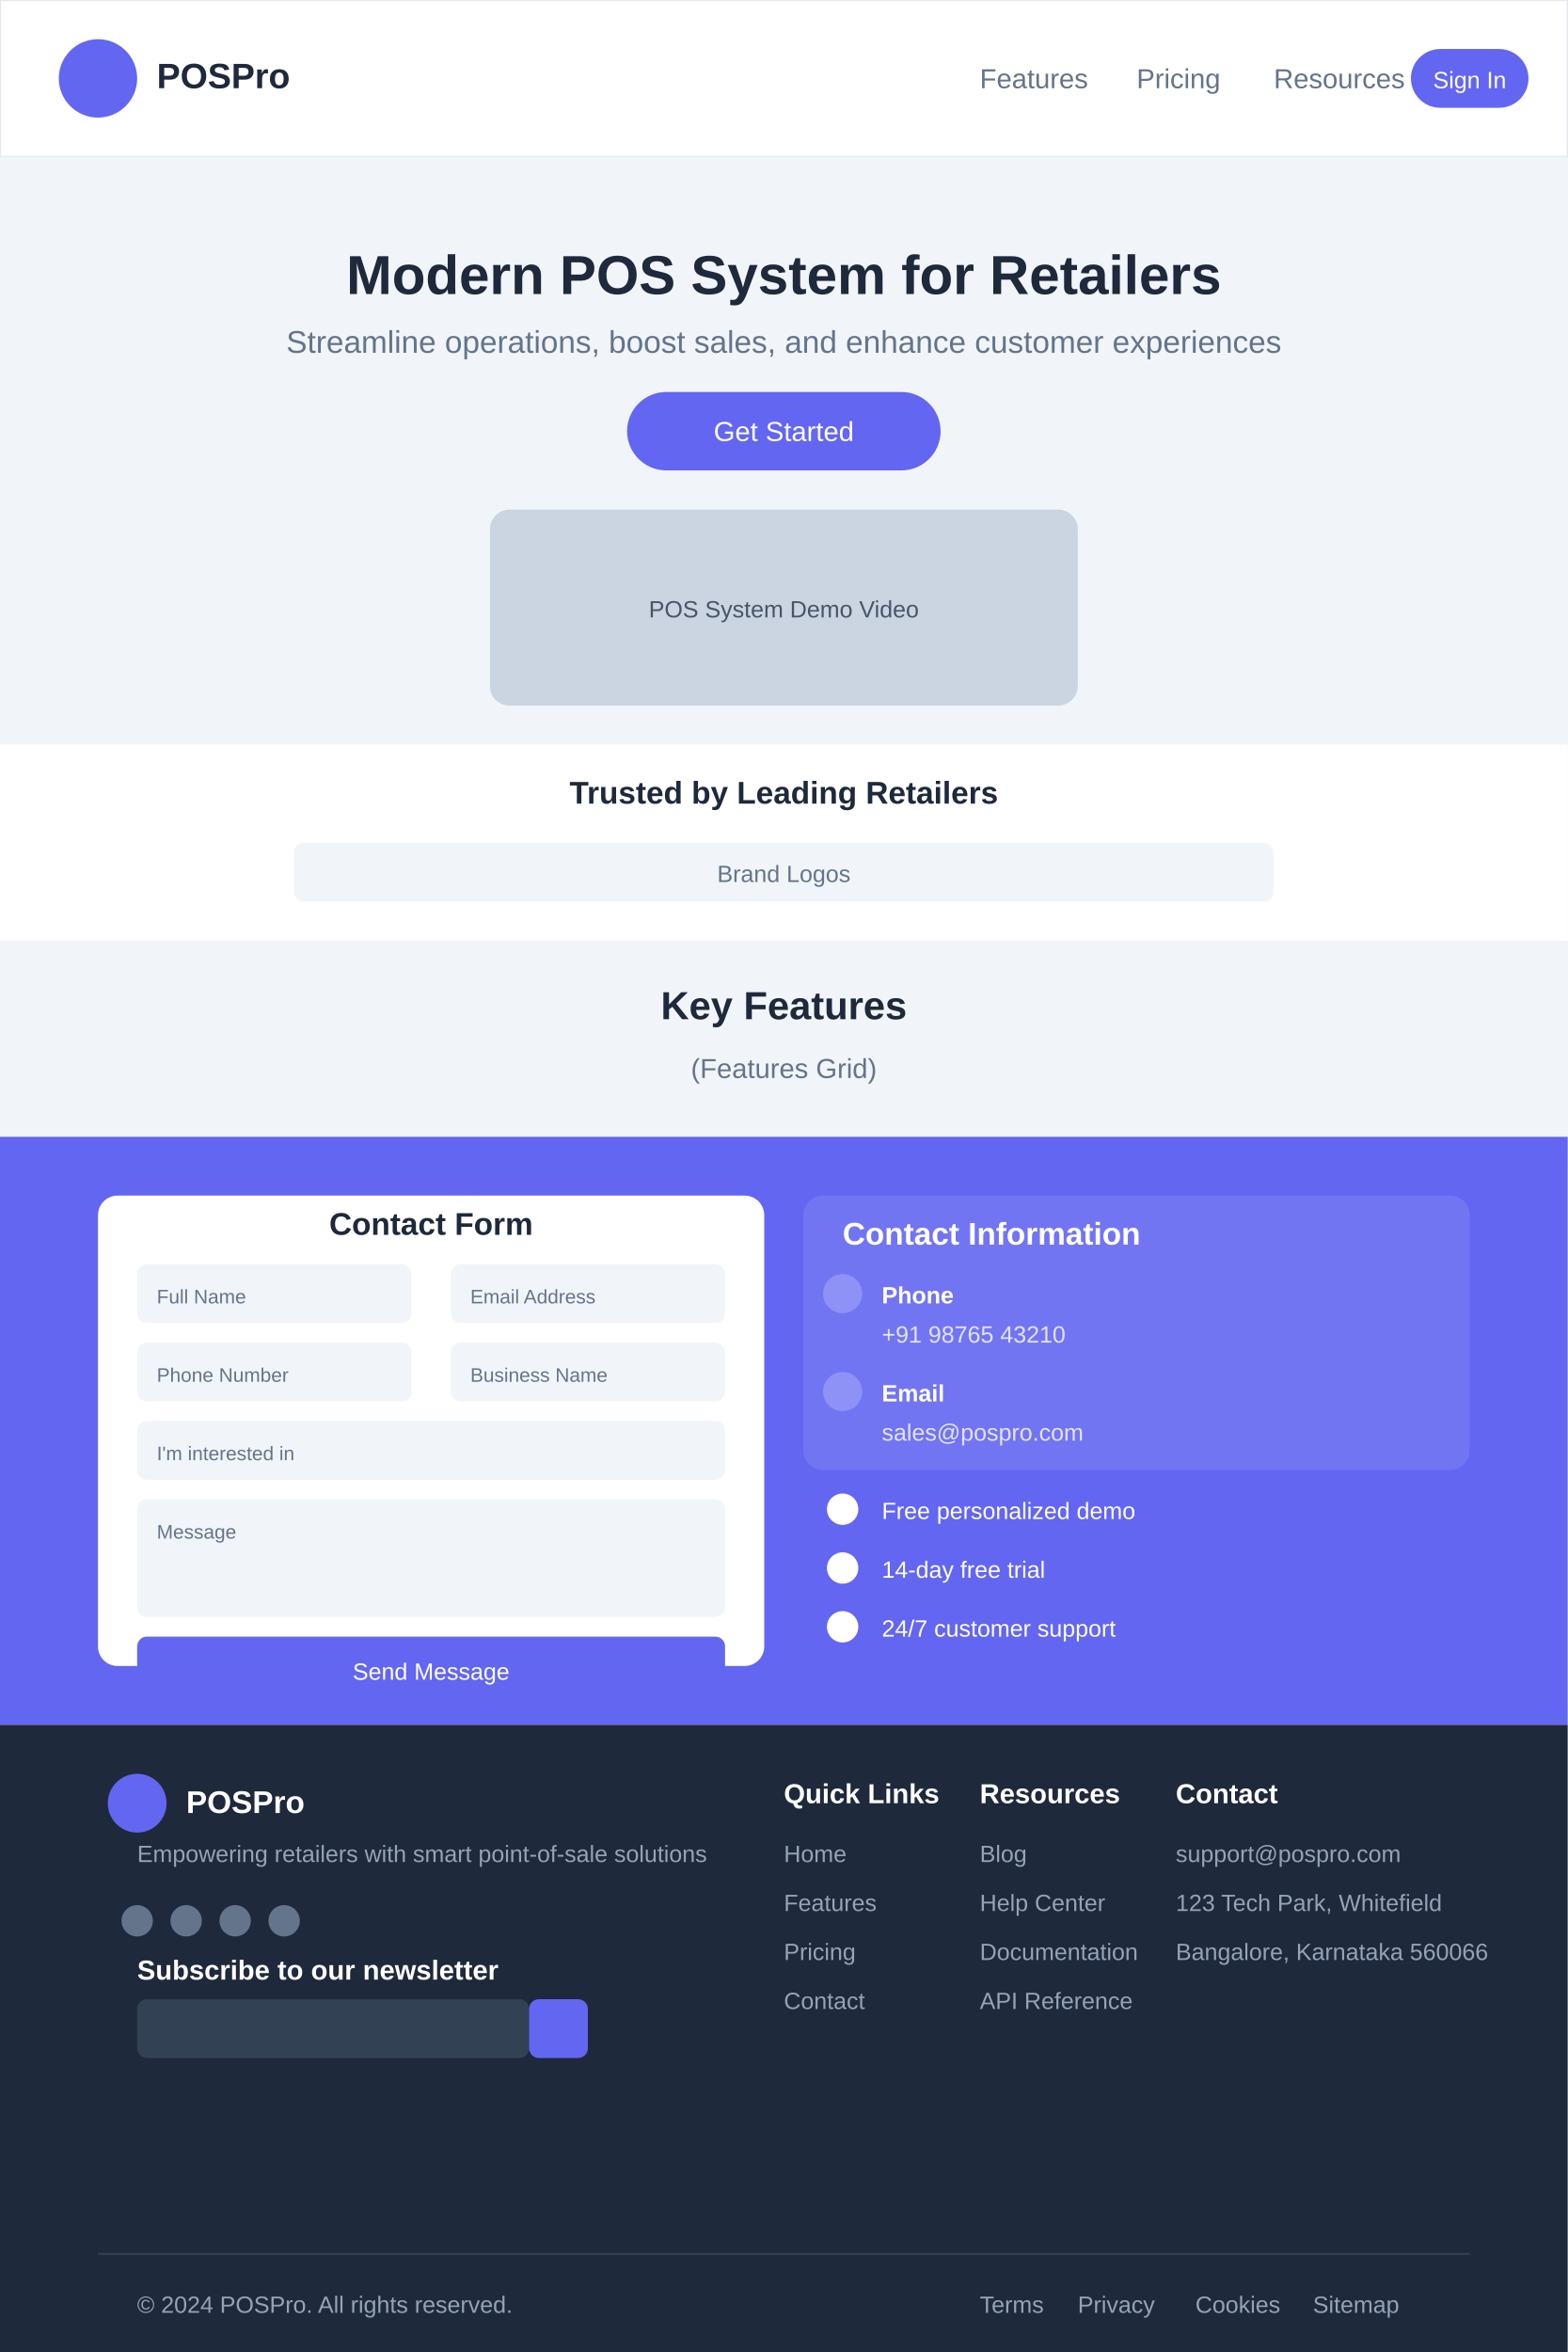
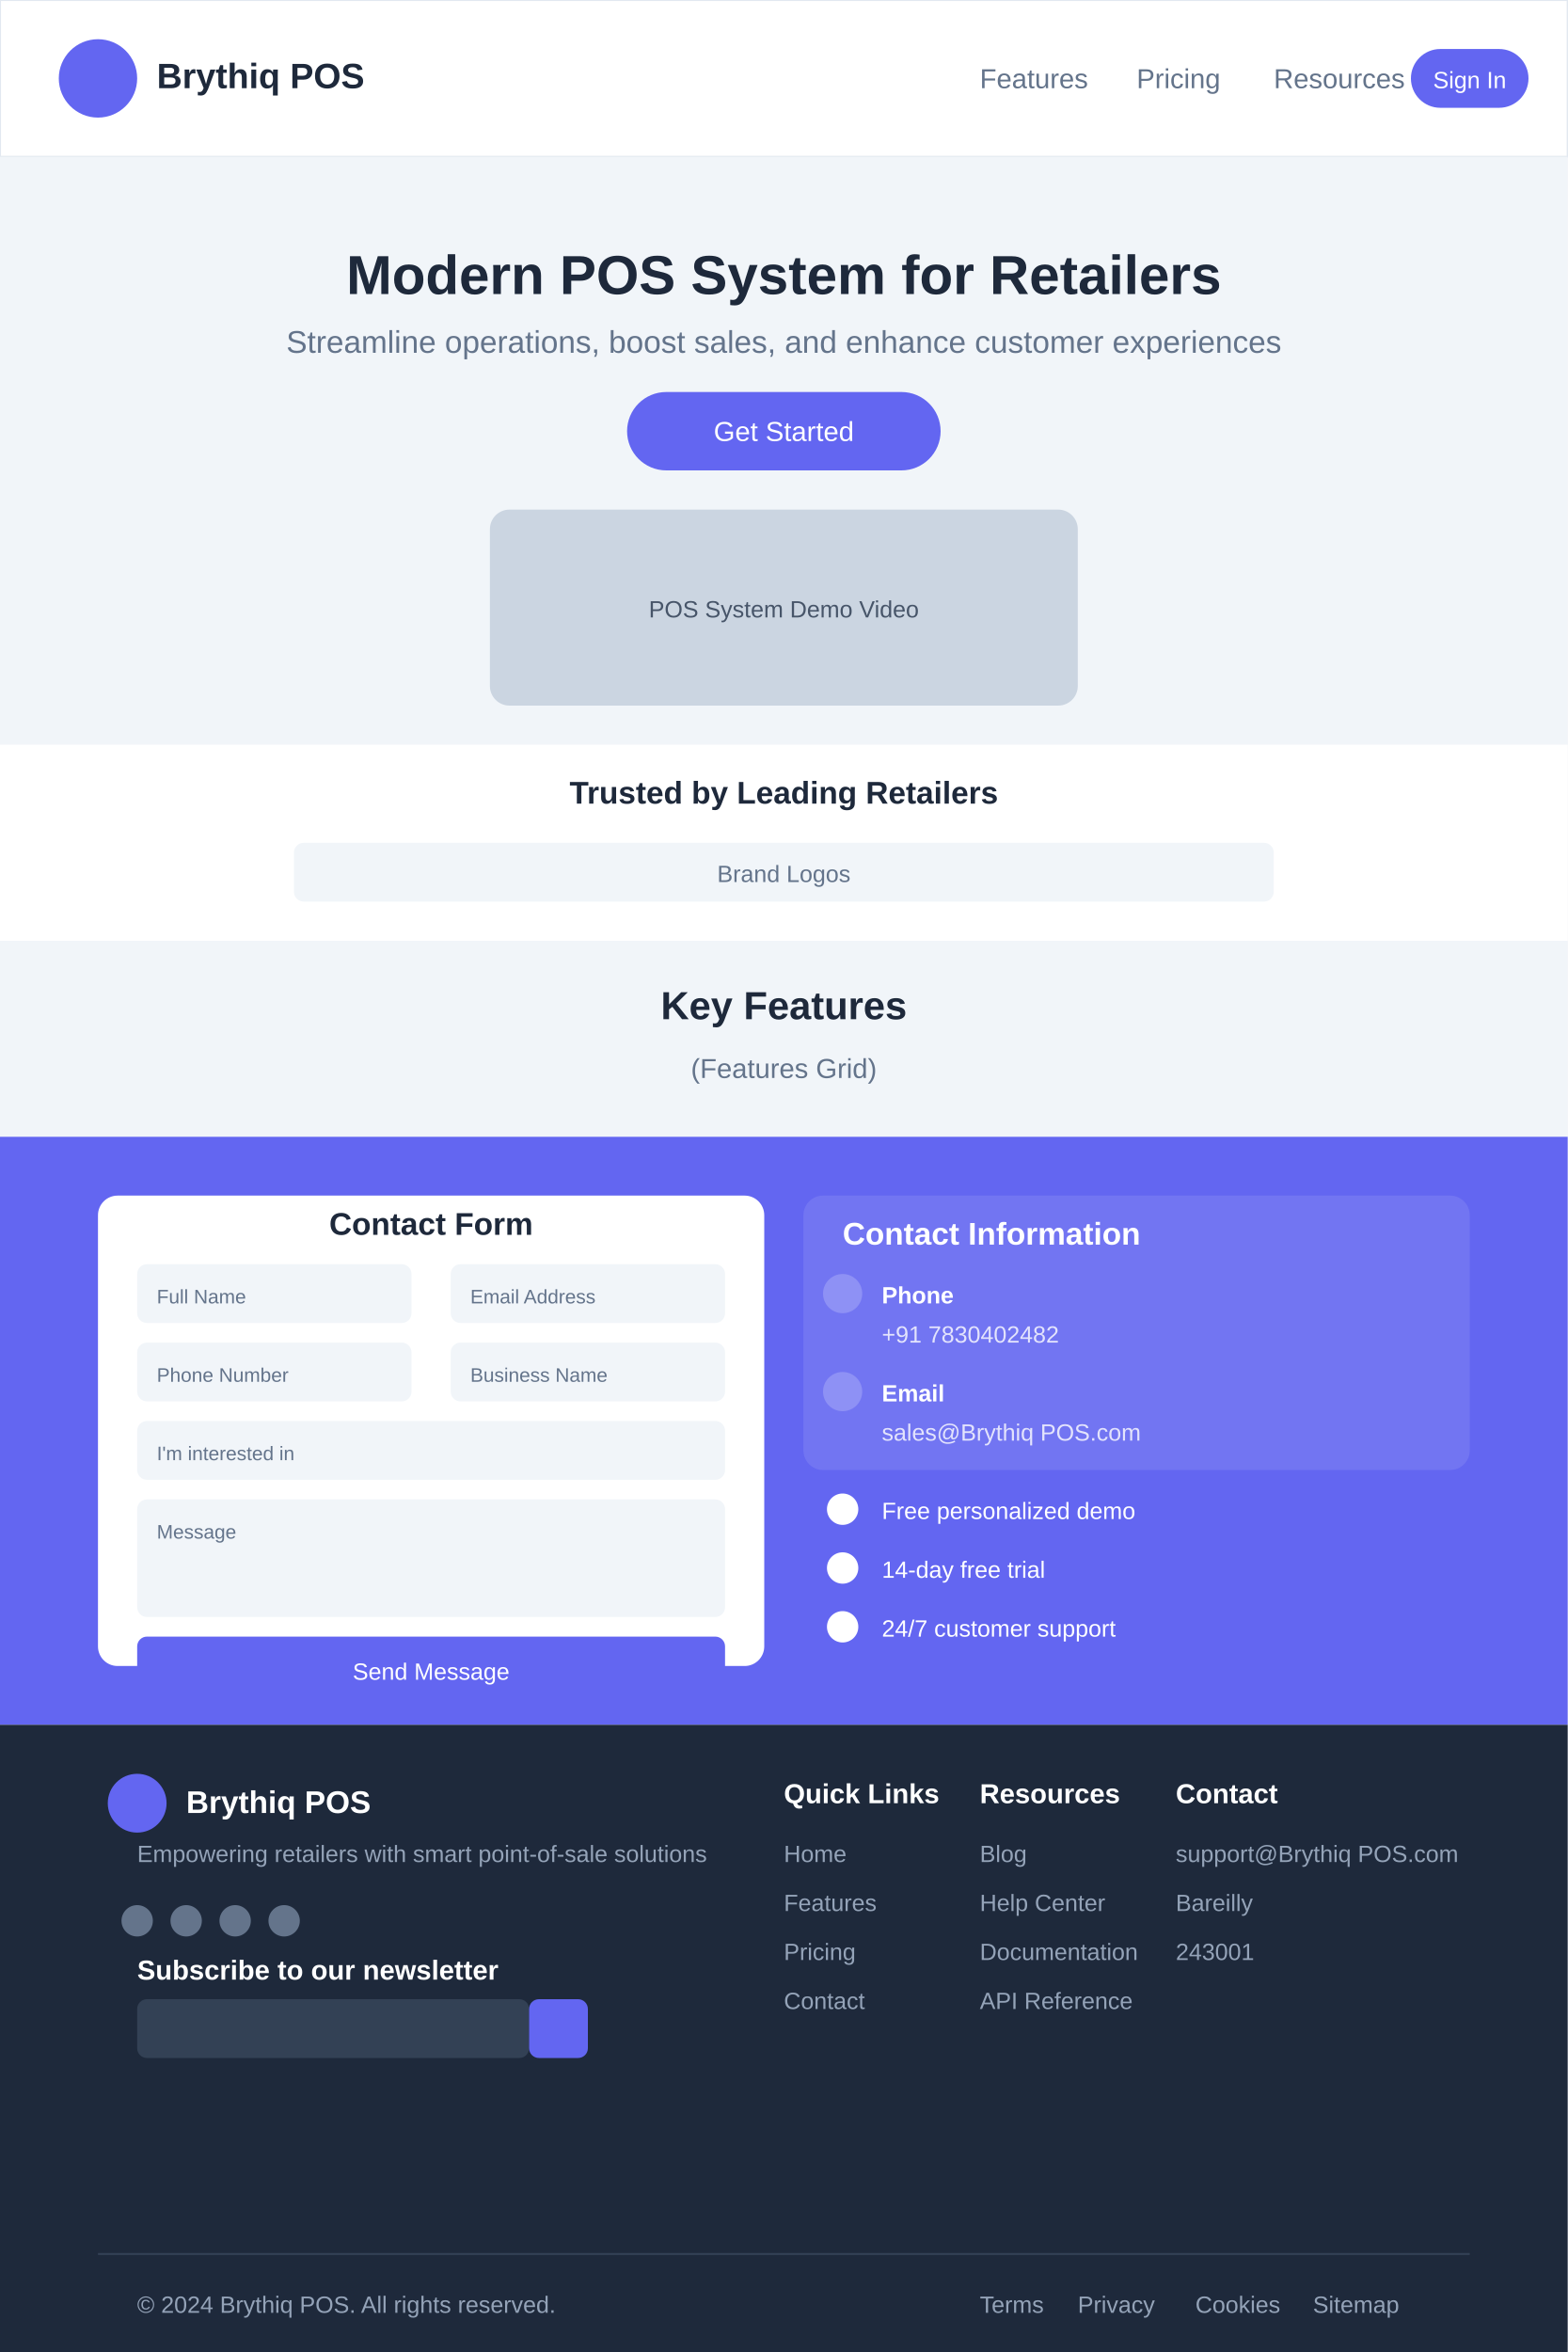
<svg xmlns="http://www.w3.org/2000/svg" width="800" height="1200" viewBox="0 0 800 1200">
  <rect width="800" height="1200" fill="#f8fafc" />
  <rect y="0" width="800" height="80" fill="#ffffff" stroke="#e2e8f0" stroke-width="1" />
  <circle cx="50" cy="40" r="20" fill="#6366f1" />
-   <text x="80" y="45" font-family="Arial" font-size="18" font-weight="bold" fill="#1e293b">POSPro</text>
+   <text x="80" y="45" font-family="Arial" font-size="18" font-weight="bold" fill="#1e293b">Brythiq POS</text>
  <text x="500" y="45" font-family="Arial" font-size="14" fill="#64748b">Features</text>
  <text x="580" y="45" font-family="Arial" font-size="14" fill="#64748b">Pricing</text>
  <text x="650" y="45" font-family="Arial" font-size="14" fill="#64748b">Resources</text>
  <rect x="720" y="25" width="60" height="30" rx="15" fill="#6366f1" />
  <text x="750" y="45" font-family="Arial" font-size="12" fill="white" text-anchor="middle">Sign In</text>
  <rect y="80" width="800" height="300" fill="#f1f5f9" />
  <text x="400" y="150" font-family="Arial" font-size="28" font-weight="bold" fill="#1e293b" text-anchor="middle">Modern POS System for Retailers</text>
  <text x="400" y="180" font-family="Arial" font-size="16" fill="#64748b" text-anchor="middle">Streamline operations, boost sales, and enhance customer experiences</text>
  <rect x="320" y="200" width="160" height="40" rx="20" fill="#6366f1" />
  <text x="400" y="225" font-family="Arial" font-size="14" fill="white" text-anchor="middle">Get Started</text>
  <rect x="250" y="260" width="300" height="100" rx="10" fill="#cbd5e1" />
  <text x="400" y="315" font-family="Arial" font-size="12" fill="#475569" text-anchor="middle">POS System Demo Video</text>
  <rect y="380" width="800" height="100" fill="#ffffff" />
  <text x="400" y="410" font-family="Arial" font-size="16" font-weight="bold" fill="#1e293b" text-anchor="middle">Trusted by Leading Retailers</text>
  <rect x="150" y="430" width="500" height="30" fill="#f1f5f9" rx="5" />
  <text x="400" y="450" font-family="Arial" font-size="12" fill="#64748b" text-anchor="middle">Brand Logos</text>
  <rect y="480" width="800" height="100" fill="#f1f5f9" />
  <text x="400" y="520" font-family="Arial" font-size="20" font-weight="bold" fill="#1e293b" text-anchor="middle">Key Features</text>
  <text x="400" y="550" font-family="Arial" font-size="14" fill="#64748b" text-anchor="middle">(Features Grid)</text>
  <rect y="580" width="800" height="300" fill="#6366f1" />
  <rect x="50" y="610" width="340" height="240" rx="10" fill="#ffffff" />
  <text x="220" y="630" font-family="Arial" font-size="16" font-weight="bold" fill="#1e293b" text-anchor="middle">Contact Form</text>
  <rect x="70" y="645" width="140" height="30" rx="5" fill="#f1f5f9" />
  <text x="80" y="665" font-family="Arial" font-size="10" fill="#64748b">Full Name</text>
  <rect x="230" y="645" width="140" height="30" rx="5" fill="#f1f5f9" />
  <text x="240" y="665" font-family="Arial" font-size="10" fill="#64748b">Email Address</text>
  <rect x="70" y="685" width="140" height="30" rx="5" fill="#f1f5f9" />
  <text x="80" y="705" font-family="Arial" font-size="10" fill="#64748b">Phone Number</text>
  <rect x="230" y="685" width="140" height="30" rx="5" fill="#f1f5f9" />
  <text x="240" y="705" font-family="Arial" font-size="10" fill="#64748b">Business Name</text>
  <rect x="70" y="725" width="300" height="30" rx="5" fill="#f1f5f9" />
  <text x="80" y="745" font-family="Arial" font-size="10" fill="#64748b">I'm interested in</text>
  <rect x="70" y="765" width="300" height="60" rx="5" fill="#f1f5f9" />
  <text x="80" y="785" font-family="Arial" font-size="10" fill="#64748b">Message</text>
  <rect x="70" y="835" width="300" height="35" rx="5" fill="#6366f1" />
  <text x="220" y="857" font-family="Arial" font-size="12" fill="white" text-anchor="middle">Send Message</text>
  <rect x="410" y="610" width="340" height="140" rx="10" fill="rgba(255,255,255,0.1)" />
  <text x="430" y="635" font-family="Arial" font-size="16" font-weight="bold" fill="white">Contact Information</text>
  <circle cx="430" cy="660" r="10" fill="rgba(255,255,255,0.2)" />
  <text x="450" y="665" font-family="Arial" font-size="12" fill="white" font-weight="bold">Phone</text>
-   <text x="450" y="685" font-family="Arial" font-size="12" fill="rgba(255,255,255,0.8)">+91 98765 43210</text>
+   <text x="450" y="685" font-family="Arial" font-size="12" fill="rgba(255,255,255,0.8)">+91 7830402482</text>
  <circle cx="430" cy="710" r="10" fill="rgba(255,255,255,0.2)" />
  <text x="450" y="715" font-family="Arial" font-size="12" fill="white" font-weight="bold">Email</text>
-   <text x="450" y="735" font-family="Arial" font-size="12" fill="rgba(255,255,255,0.8)">sales@pospro.com</text>
+   <text x="450" y="735" font-family="Arial" font-size="12" fill="rgba(255,255,255,0.8)">sales@Brythiq POS.com</text>
  <circle cx="430" cy="770" r="8" fill="white" />
  <text x="450" y="775" font-family="Arial" font-size="12" fill="white">Free personalized demo</text>
  <circle cx="430" cy="800" r="8" fill="white" />
  <text x="450" y="805" font-family="Arial" font-size="12" fill="white">14-day free trial</text>
  <circle cx="430" cy="830" r="8" fill="white" />
  <text x="450" y="835" font-family="Arial" font-size="12" fill="white">24/7 customer support</text>
  <rect y="880" width="800" height="320" fill="#1e293b" />
  <circle cx="70" cy="920" r="15" fill="#6366f1" />
-   <text x="95" y="925" font-family="Arial" font-size="16" font-weight="bold" fill="white">POSPro</text>
+   <text x="95" y="925" font-family="Arial" font-size="16" font-weight="bold" fill="white">Brythiq POS</text>
  <text x="70" y="950" font-family="Arial" font-size="12" fill="#94a3b8" width="250">Empowering retailers with smart point-of-sale solutions</text>
  <circle cx="70" cy="980" r="8" fill="#64748b" />
  <circle cx="95" cy="980" r="8" fill="#64748b" />
  <circle cx="120" cy="980" r="8" fill="#64748b" />
  <circle cx="145" cy="980" r="8" fill="#64748b" />
  <text x="70" y="1010" font-family="Arial" font-size="14" font-weight="bold" fill="white">Subscribe to our newsletter</text>
  <rect x="70" y="1020" width="200" height="30" rx="5" fill="#334155" />
  <rect x="270" y="1020" width="30" height="30" rx="5" fill="#6366f1" />
  <text x="400" y="920" font-family="Arial" font-size="14" font-weight="bold" fill="white">Quick Links</text>
  <text x="400" y="950" font-family="Arial" font-size="12" fill="#94a3b8">Home</text>
  <text x="400" y="975" font-family="Arial" font-size="12" fill="#94a3b8">Features</text>
  <text x="400" y="1000" font-family="Arial" font-size="12" fill="#94a3b8">Pricing</text>
  <text x="400" y="1025" font-family="Arial" font-size="12" fill="#94a3b8">Contact</text>
  <text x="500" y="920" font-family="Arial" font-size="14" font-weight="bold" fill="white">Resources</text>
  <text x="500" y="950" font-family="Arial" font-size="12" fill="#94a3b8">Blog</text>
  <text x="500" y="975" font-family="Arial" font-size="12" fill="#94a3b8">Help Center</text>
  <text x="500" y="1000" font-family="Arial" font-size="12" fill="#94a3b8">Documentation</text>
  <text x="500" y="1025" font-family="Arial" font-size="12" fill="#94a3b8">API Reference</text>
  <text x="600" y="920" font-family="Arial" font-size="14" font-weight="bold" fill="white">Contact</text>
-   <text x="600" y="950" font-family="Arial" font-size="12" fill="#94a3b8">support@pospro.com</text>
-   <text x="600" y="975" font-family="Arial" font-size="12" fill="#94a3b8">123 Tech Park, Whitefield</text>
-   <text x="600" y="1000" font-family="Arial" font-size="12" fill="#94a3b8">Bangalore, Karnataka 560066</text>
+   <text x="600" y="950" font-family="Arial" font-size="12" fill="#94a3b8">support@Brythiq POS.com</text>
+   <text x="600" y="975" font-family="Arial" font-size="12" fill="#94a3b8">Bareilly</text>
+   <text x="600" y="1000" font-family="Arial" font-size="12" fill="#94a3b8">243001</text>
  <line x1="50" y1="1150" x2="750" y2="1150" stroke="#334155" stroke-width="1" />
-   <text x="70" y="1180" font-family="Arial" font-size="12" fill="#94a3b8">© 2024 POSPro. All rights reserved.</text>
+   <text x="70" y="1180" font-family="Arial" font-size="12" fill="#94a3b8">© 2024 Brythiq POS. All rights reserved.</text>
  <text x="500" y="1180" font-family="Arial" font-size="12" fill="#94a3b8">Terms</text>
  <text x="550" y="1180" font-family="Arial" font-size="12" fill="#94a3b8">Privacy</text>
  <text x="610" y="1180" font-family="Arial" font-size="12" fill="#94a3b8">Cookies</text>
  <text x="670" y="1180" font-family="Arial" font-size="12" fill="#94a3b8">Sitemap</text>
</svg>
